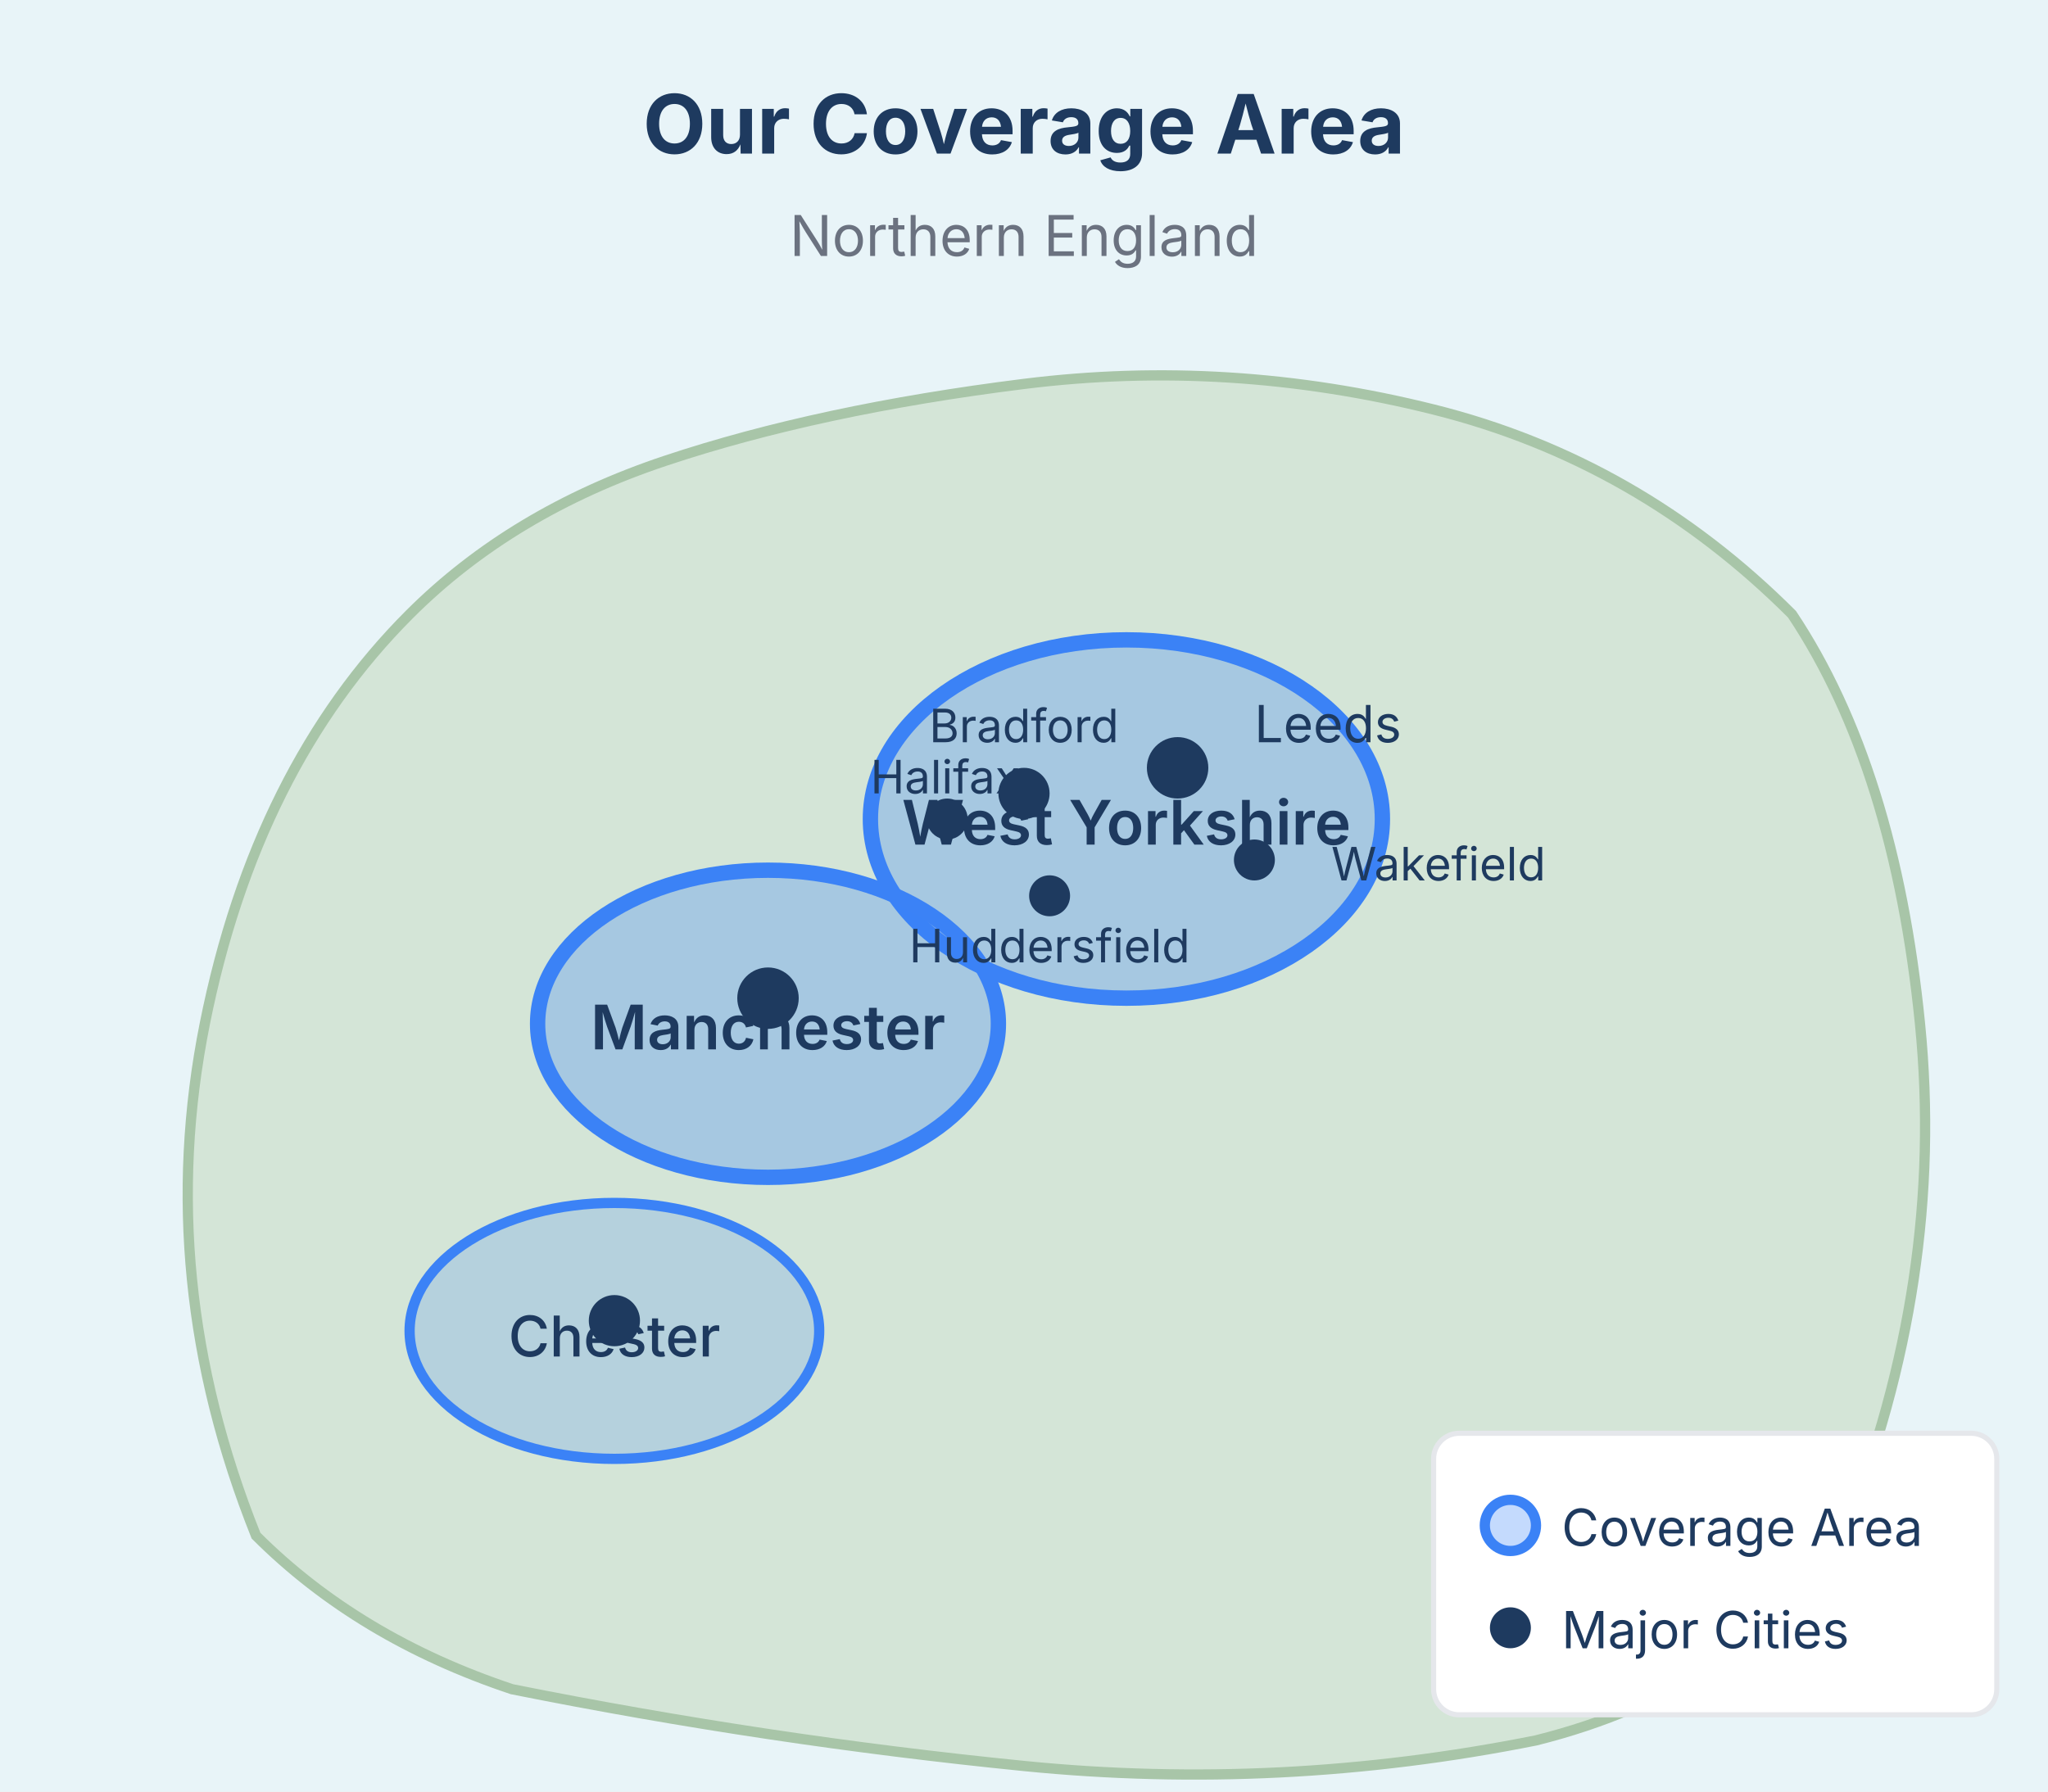
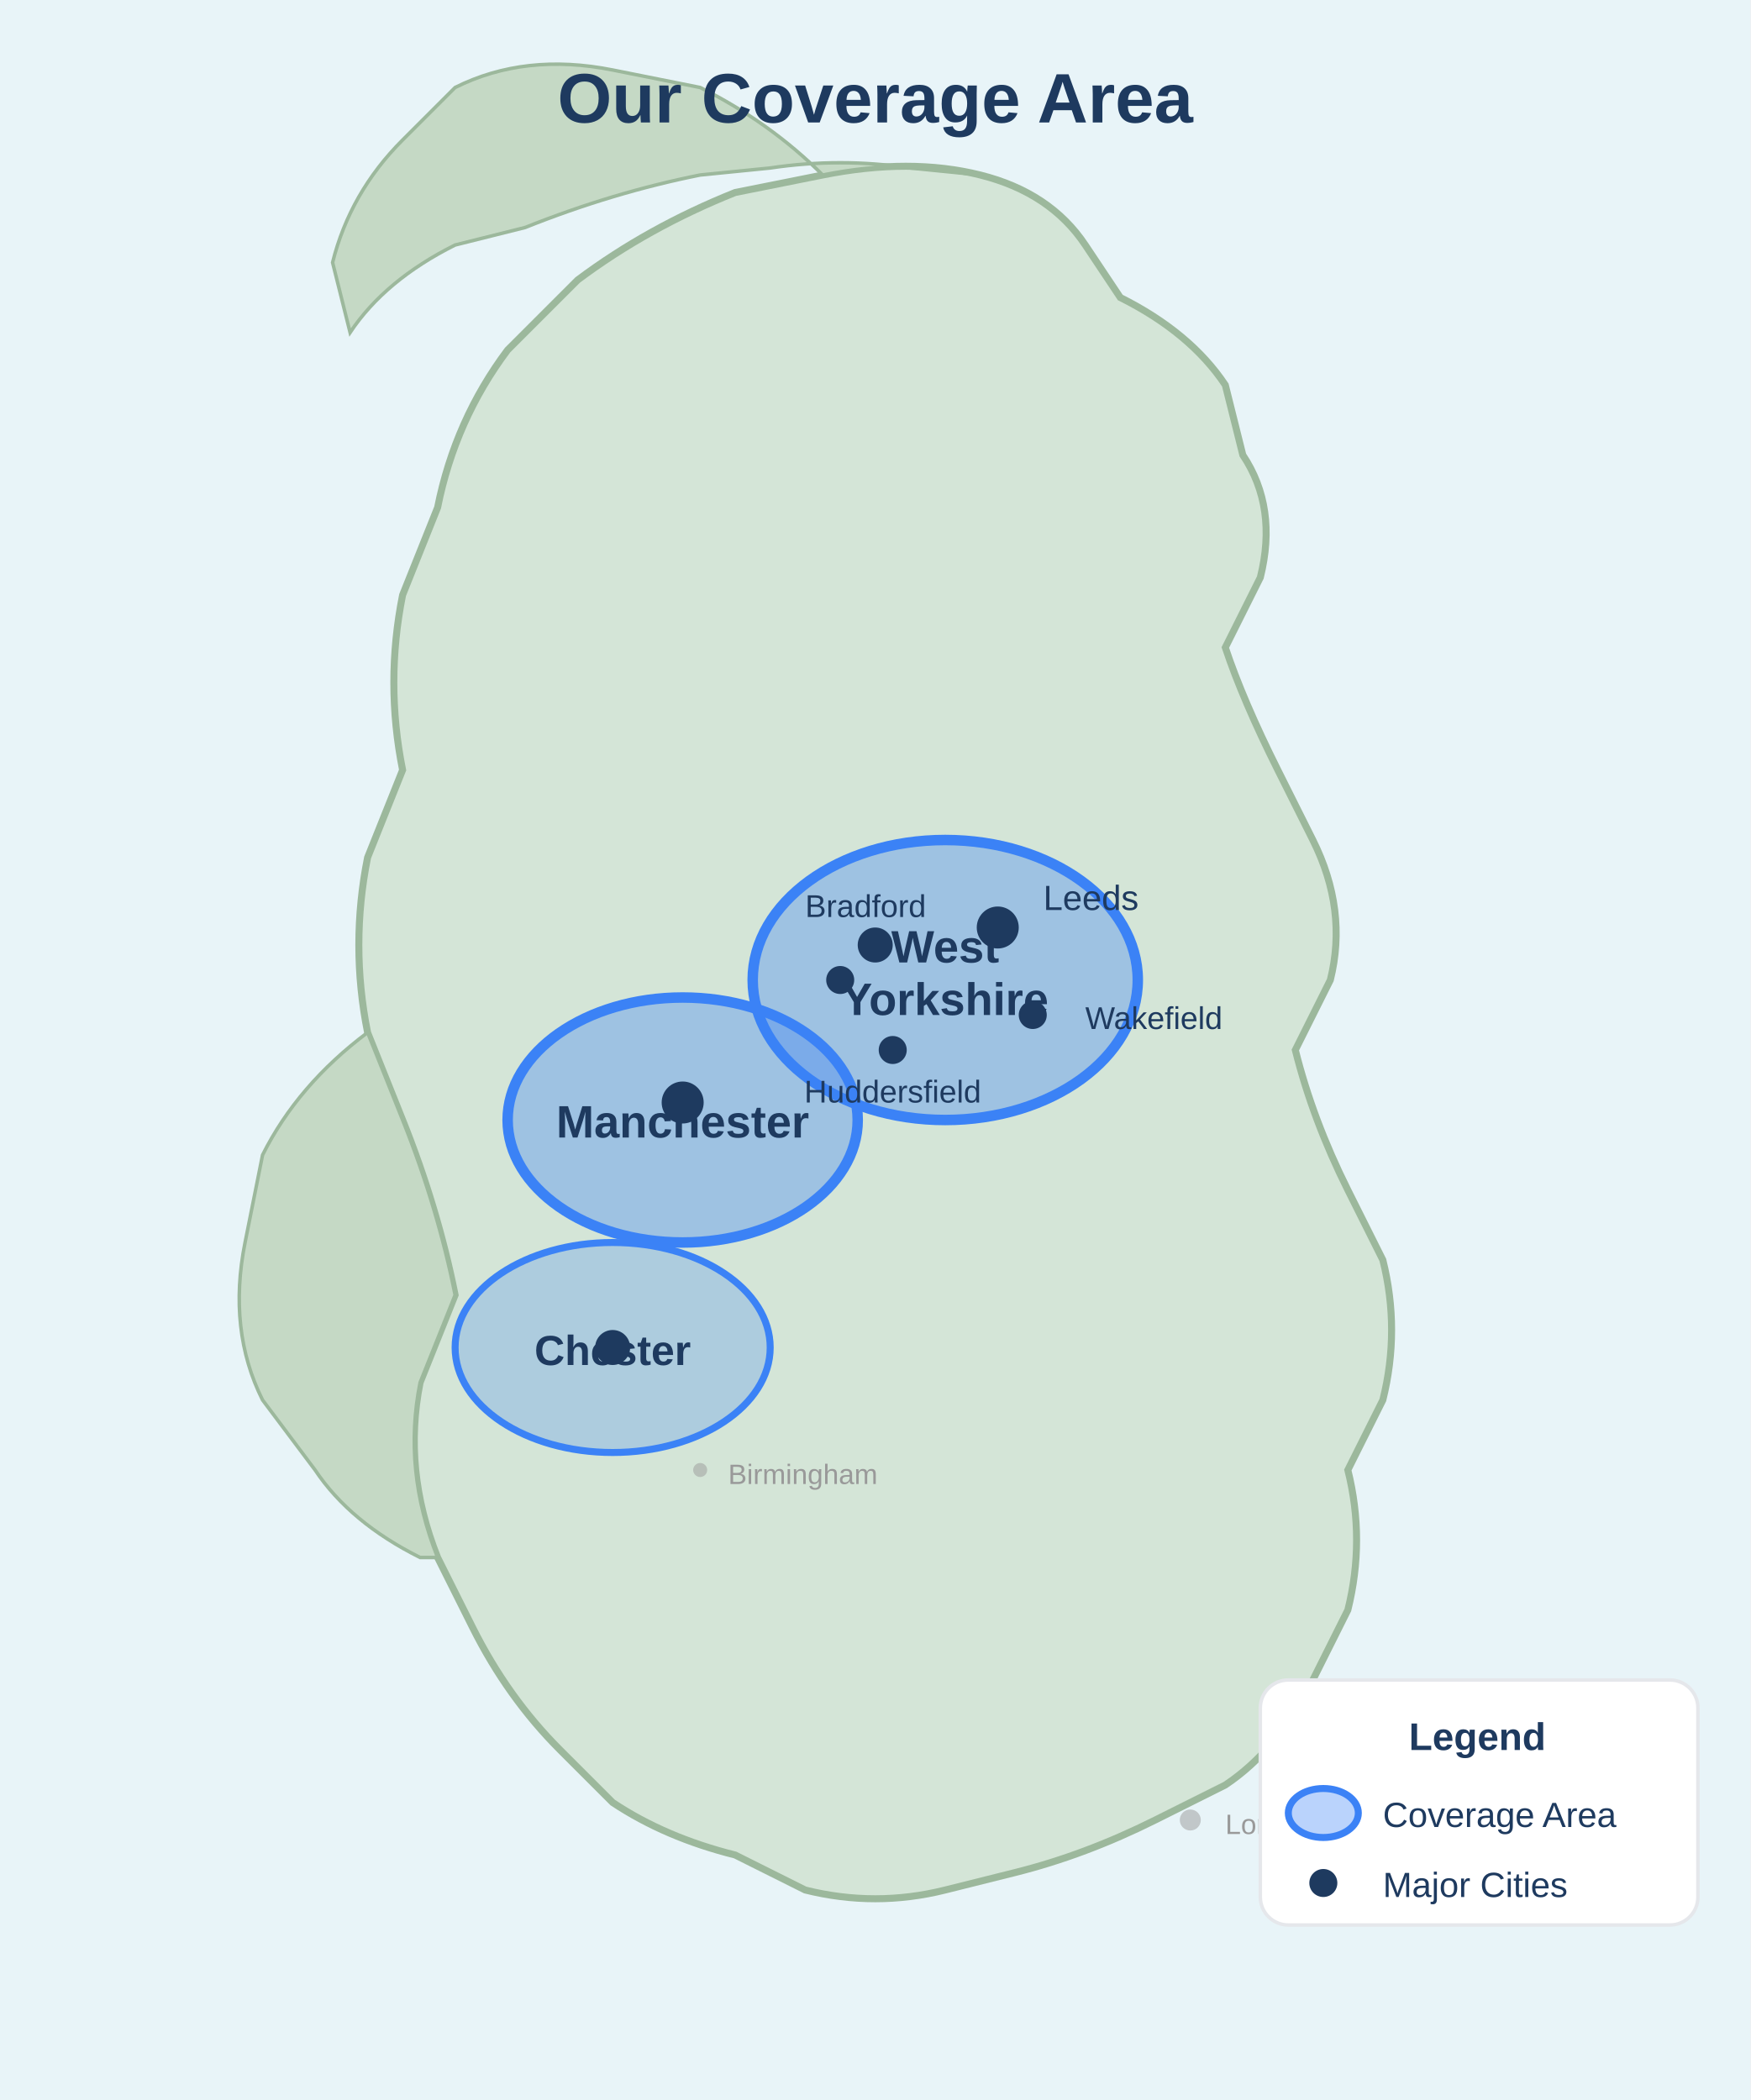
- <svg xmlns="http://www.w3.org/2000/svg" viewBox="0 0 400 350">
-   <rect width="400" height="350" fill="#e8f4f8" />
-   <path d="M50,300 Q30,250 40,200 Q50,150 80,120 Q100,100 130,90 Q160,80 200,75 Q240,70 280,80 Q320,90 350,120 Q370,150 375,200 Q380,250 360,300 Q340,330 300,340 Q250,350 200,345 Q150,340 100,330 Q70,320 50,300 Z" fill="#d4e5d7" stroke="#a8c5a8" stroke-width="2" />
-   <ellipse cx="220" cy="160" rx="50" ry="35" fill="rgba(59,130,246,0.3)" stroke="#3b82f6" stroke-width="3" />
-   <text x="220" y="165" text-anchor="middle" font-family="Inter, sans-serif" font-size="12" font-weight="600" fill="#1e3a5f">West Yorkshire</text>
-   <ellipse cx="150" cy="200" rx="45" ry="30" fill="rgba(59,130,246,0.3)" stroke="#3b82f6" stroke-width="3" />
-   <text x="150" y="205" text-anchor="middle" font-family="Inter, sans-serif" font-size="12" font-weight="600" fill="#1e3a5f">Manchester</text>
-   <ellipse cx="120" cy="260" rx="40" ry="25" fill="rgba(59,130,246,0.2)" stroke="#3b82f6" stroke-width="2" />
-   <text x="120" y="265" text-anchor="middle" font-family="Inter, sans-serif" font-size="11" font-weight="500" fill="#1e3a5f">Chester</text>
-   <circle cx="230" cy="150" r="6" fill="#1e3a5f" />
-   <text x="245" y="145" font-family="Inter, sans-serif" font-size="10" fill="#1e3a5f">Leeds</text>
-   <circle cx="200" cy="155" r="5" fill="#1e3a5f" />
-   <text x="200" y="145" text-anchor="middle" font-family="Inter, sans-serif" font-size="9" fill="#1e3a5f">Bradford</text>
-   <circle cx="205" cy="175" r="4" fill="#1e3a5f" />
-   <text x="205" y="188" text-anchor="middle" font-family="Inter, sans-serif" font-size="9" fill="#1e3a5f">Huddersfield</text>
-   <circle cx="150" cy="195" r="6" fill="#1e3a5f" />
-   <circle cx="120" cy="258" r="5" fill="#1e3a5f" />
-   <circle cx="245" cy="168" r="4" fill="#1e3a5f" />
-   <text x="260" y="172" font-family="Inter, sans-serif" font-size="9" fill="#1e3a5f">Wakefield</text>
-   <circle cx="185" cy="160" r="4" fill="#1e3a5f" />
-   <text x="170" y="155" font-family="Inter, sans-serif" font-size="9" fill="#1e3a5f">Halifax</text>
-   <rect x="280" y="280" width="110" height="55" rx="5" fill="white" stroke="#e5e7eb" />
-   <circle cx="295" cy="298" r="5" fill="rgba(59,130,246,0.3)" stroke="#3b82f6" stroke-width="2" />
-   <text x="305" y="302" font-family="Inter, sans-serif" font-size="10" fill="#1e3a5f">Coverage Area</text>
-   <circle cx="295" cy="318" r="4" fill="#1e3a5f" />
-   <text x="305" y="322" font-family="Inter, sans-serif" font-size="10" fill="#1e3a5f">Major Cities</text>
-   <text x="200" y="30" text-anchor="middle" font-family="Inter, sans-serif" font-size="16" font-weight="700" fill="#1e3a5f">Our Coverage Area</text>
-   <text x="200" y="50" text-anchor="middle" font-family="Inter, sans-serif" font-size="11" fill="#6b7280">Northern England</text>
+ <svg xmlns="http://www.w3.org/2000/svg" viewBox="0 0 500 600">
+   <rect width="500" height="600" fill="#e8f4f8" />
+   <path d="     M280,50      Q300,55 310,70      L320,85 Q340,95 350,110     L355,130 Q365,145 360,165     L350,185 Q355,200 365,220     L375,240 Q385,260 380,280     L370,300 Q375,320 385,340     L395,360 Q400,380 395,400     L385,420 Q390,440 385,460     L375,480 Q365,500 350,510     L330,520 Q310,530 290,535     L270,540 Q250,545 230,540     L210,530 Q190,525 175,515     L160,500 Q145,485 135,465     L125,445 Q115,420 120,395     L130,370 Q125,345 115,320     L105,295 Q100,270 105,245     L115,220 Q110,195 115,170     L125,145 Q130,120 145,100     L165,80 Q185,65 210,55     L235,50 Q260,45 280,50     Z" fill="#d4e5d7" stroke="#9cb89c" stroke-width="2" />
+   <path d="     M105,295 Q85,310 75,330     L70,355 Q65,380 75,400     L90,420 Q100,435 120,445     L125,445 Q115,420 120,395     L130,370 Q125,345 115,320     L105,295 Z" fill="#c5d9c5" stroke="#9cb89c" stroke-width="1" />
+   <path d="     M235,50 Q220,35 200,25     L175,20 Q150,15 130,25     L115,40 Q100,55 95,75     L100,95 Q110,80 130,70     L150,65 Q175,55 200,50     L220,48 Q240,45 260,48     L280,50 Q260,45 235,50     Z" fill="#c5d9c5" stroke="#9cb89c" stroke-width="1" />
+   <circle cx="340" cy="520" r="3" fill="#999" opacity="0.5" />
+   <text x="350" y="524" font-family="Arial, sans-serif" font-size="8" fill="#999">London</text>
+   <circle cx="200" cy="420" r="2" fill="#999" opacity="0.5" />
+   <text x="208" y="424" font-family="Arial, sans-serif" font-size="8" fill="#999">Birmingham</text>
+   <ellipse cx="270" cy="280" rx="55" ry="40" fill="rgba(59,130,246,0.35)" stroke="#3b82f6" stroke-width="3" />
+   <ellipse cx="195" cy="320" rx="50" ry="35" fill="rgba(59,130,246,0.35)" stroke="#3b82f6" stroke-width="3" />
+   <ellipse cx="175" cy="385" rx="45" ry="30" fill="rgba(59,130,246,0.25)" stroke="#3b82f6" stroke-width="2" />
+   <text x="270" y="275" text-anchor="middle" font-family="Arial, sans-serif" font-size="13" font-weight="bold" fill="#1e3a5f">West</text>
+   <text x="270" y="290" text-anchor="middle" font-family="Arial, sans-serif" font-size="13" font-weight="bold" fill="#1e3a5f">Yorkshire</text>
+   <text x="195" y="325" text-anchor="middle" font-family="Arial, sans-serif" font-size="13" font-weight="bold" fill="#1e3a5f">Manchester</text>
+   <text x="175" y="390" text-anchor="middle" font-family="Arial, sans-serif" font-size="12" font-weight="bold" fill="#1e3a5f">Chester</text>
+   <circle cx="285" cy="265" r="6" fill="#1e3a5f" />
+   <text x="298" y="260" font-family="Arial, sans-serif" font-size="10" font-weight="500" fill="#1e3a5f">Leeds</text>
+   <circle cx="250" cy="270" r="5" fill="#1e3a5f" />
+   <text x="230" y="262" font-family="Arial, sans-serif" font-size="9" fill="#1e3a5f">Bradford</text>
+   <circle cx="255" cy="300" r="4" fill="#1e3a5f" />
+   <text x="255" y="315" text-anchor="middle" font-family="Arial, sans-serif" font-size="9" fill="#1e3a5f">Huddersfield</text>
+   <circle cx="295" cy="290" r="4" fill="#1e3a5f" />
+   <text x="310" y="294" font-family="Arial, sans-serif" font-size="9" fill="#1e3a5f">Wakefield</text>
+   <circle cx="240" cy="280" r="4" fill="#1e3a5f" />
+   <circle cx="195" cy="315" r="6" fill="#1e3a5f" />
+   <circle cx="175" cy="385" r="5" fill="#1e3a5f" />
+   <rect x="360" y="480" width="125" height="70" rx="8" fill="white" stroke="#e5e7eb" stroke-width="1" />
+   <text x="422" y="500" text-anchor="middle" font-family="Arial, sans-serif" font-size="11" font-weight="bold" fill="#1e3a5f">Legend</text>
+   <ellipse cx="378" cy="518" rx="10" ry="7" fill="rgba(59,130,246,0.35)" stroke="#3b82f6" stroke-width="2" />
+   <text x="395" y="522" font-family="Arial, sans-serif" font-size="10" fill="#1e3a5f">Coverage Area</text>
+   <circle cx="378" cy="538" r="4" fill="#1e3a5f" />
+   <text x="395" y="542" font-family="Arial, sans-serif" font-size="10" fill="#1e3a5f">Major Cities</text>
+   <text x="250" y="35" text-anchor="middle" font-family="Arial, sans-serif" font-size="20" font-weight="bold" fill="#1e3a5f">Our Coverage Area</text>
</svg>
